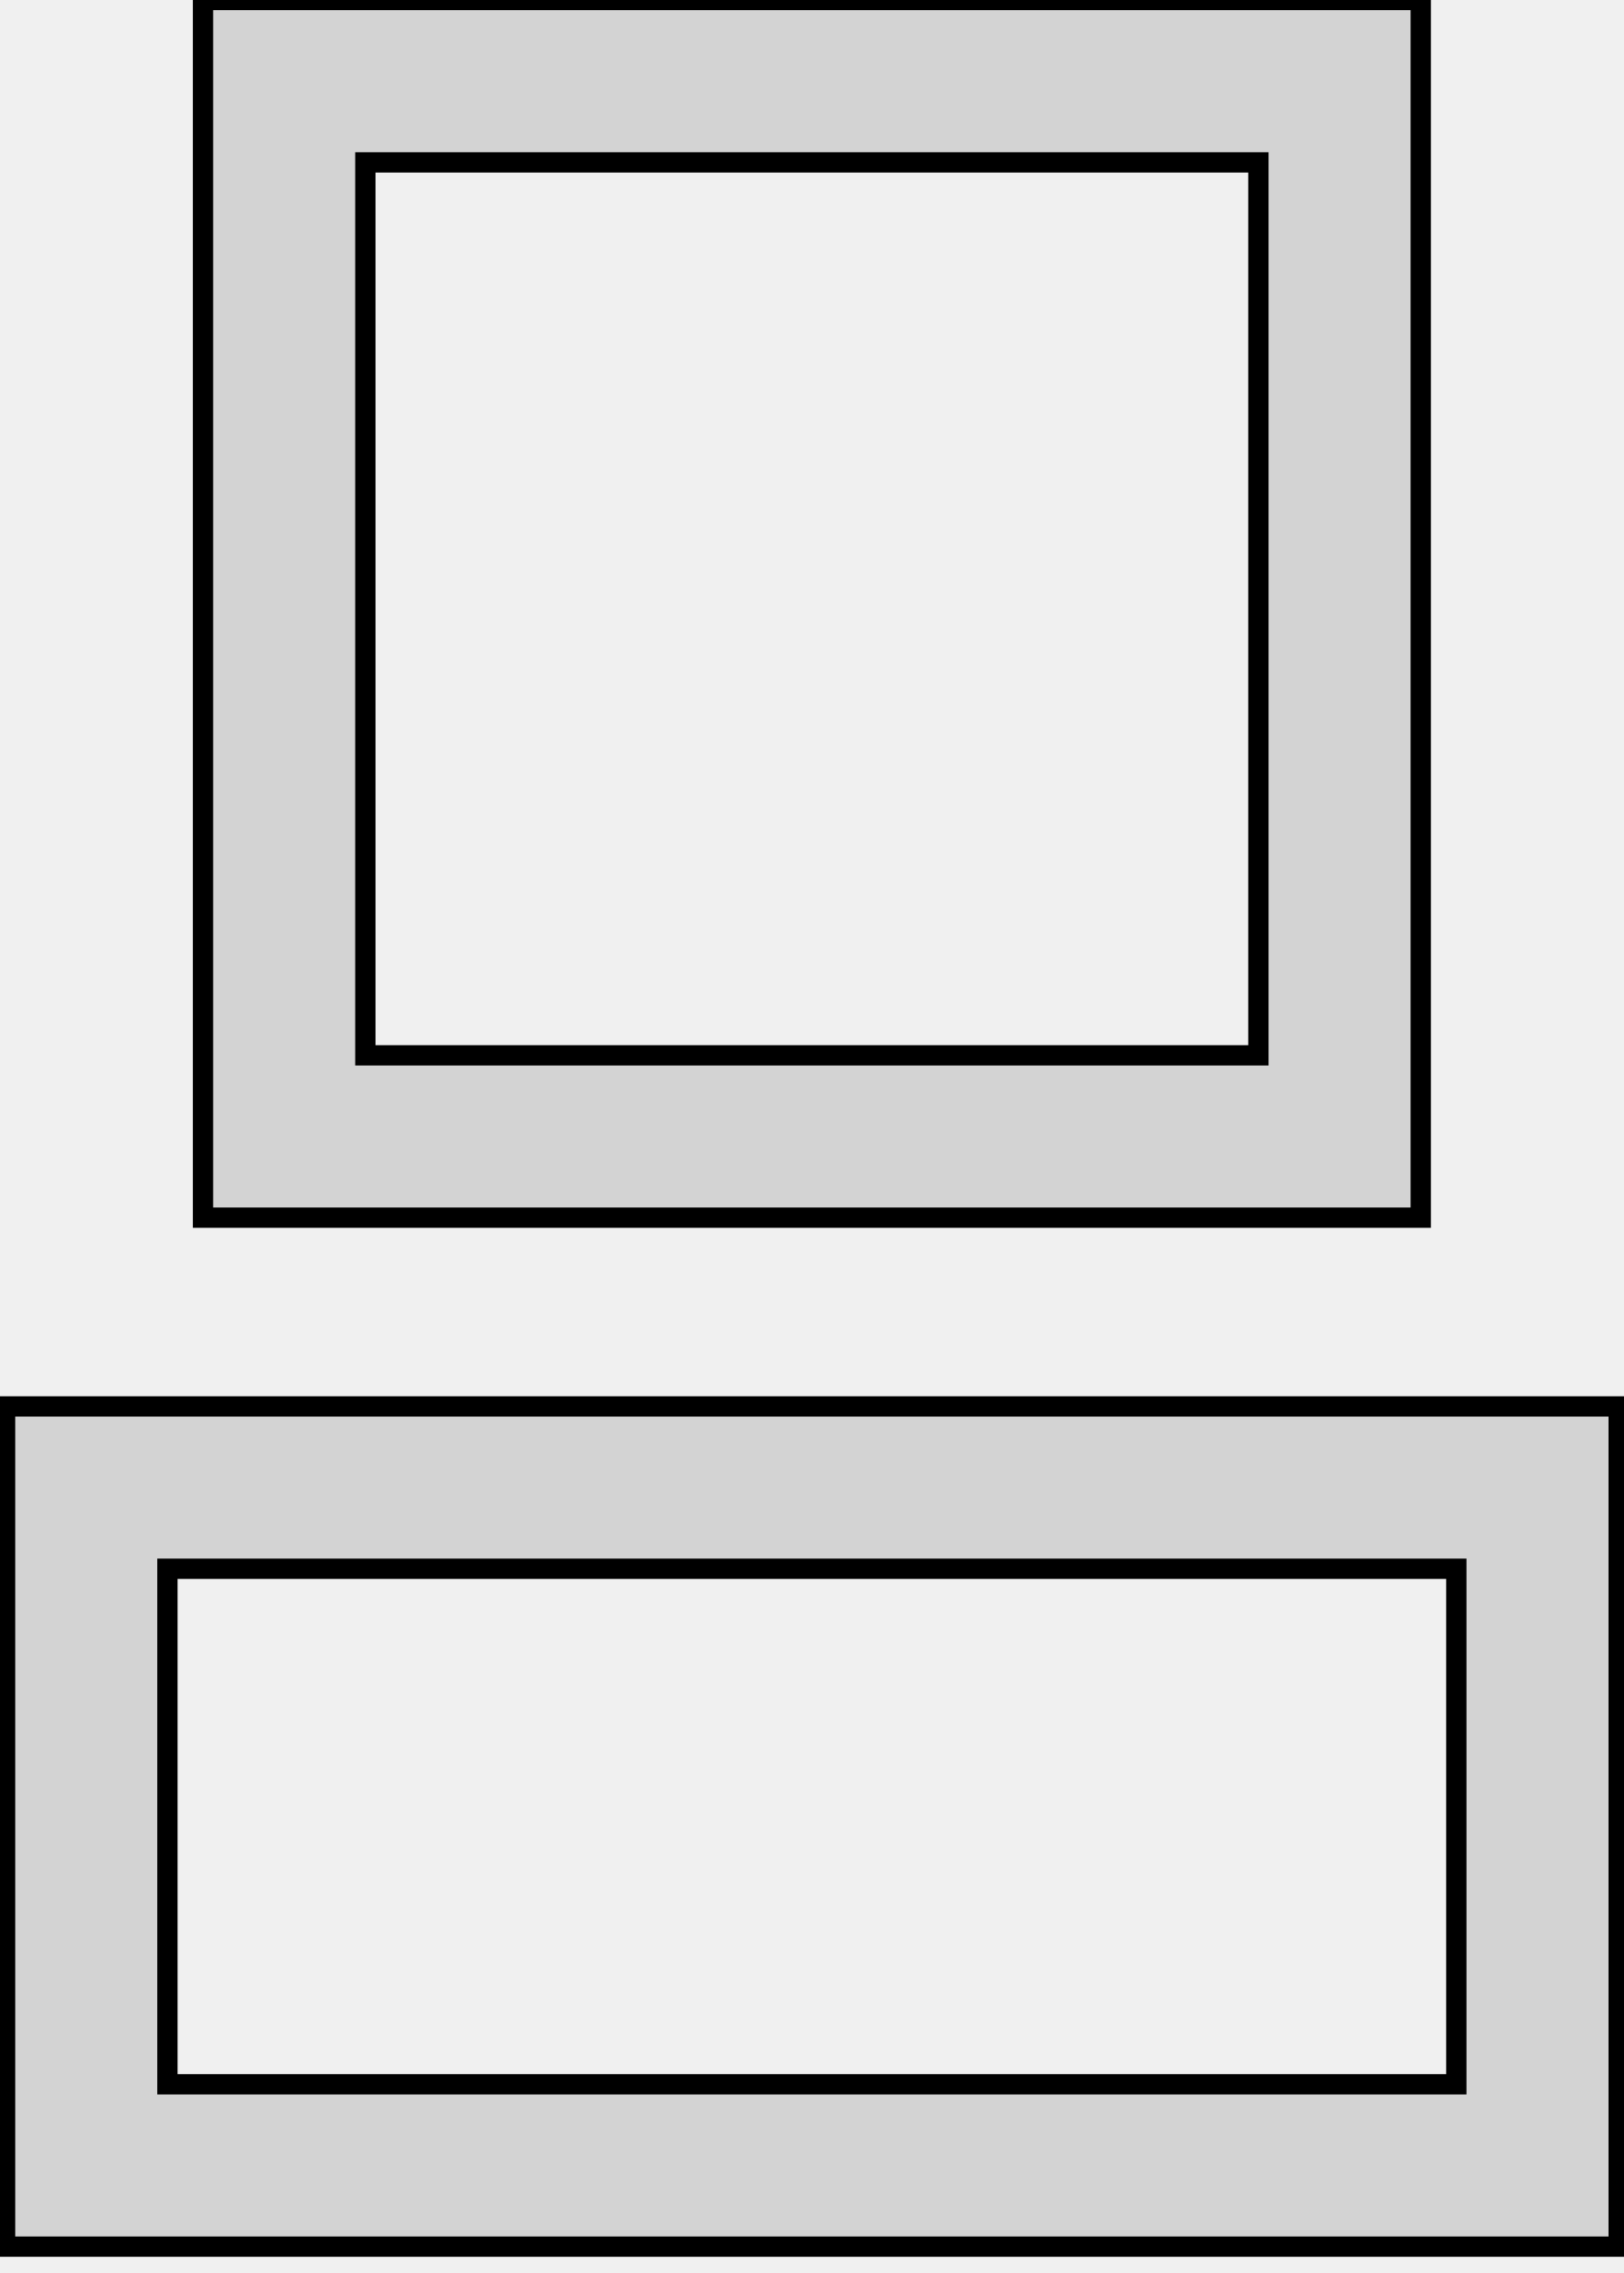
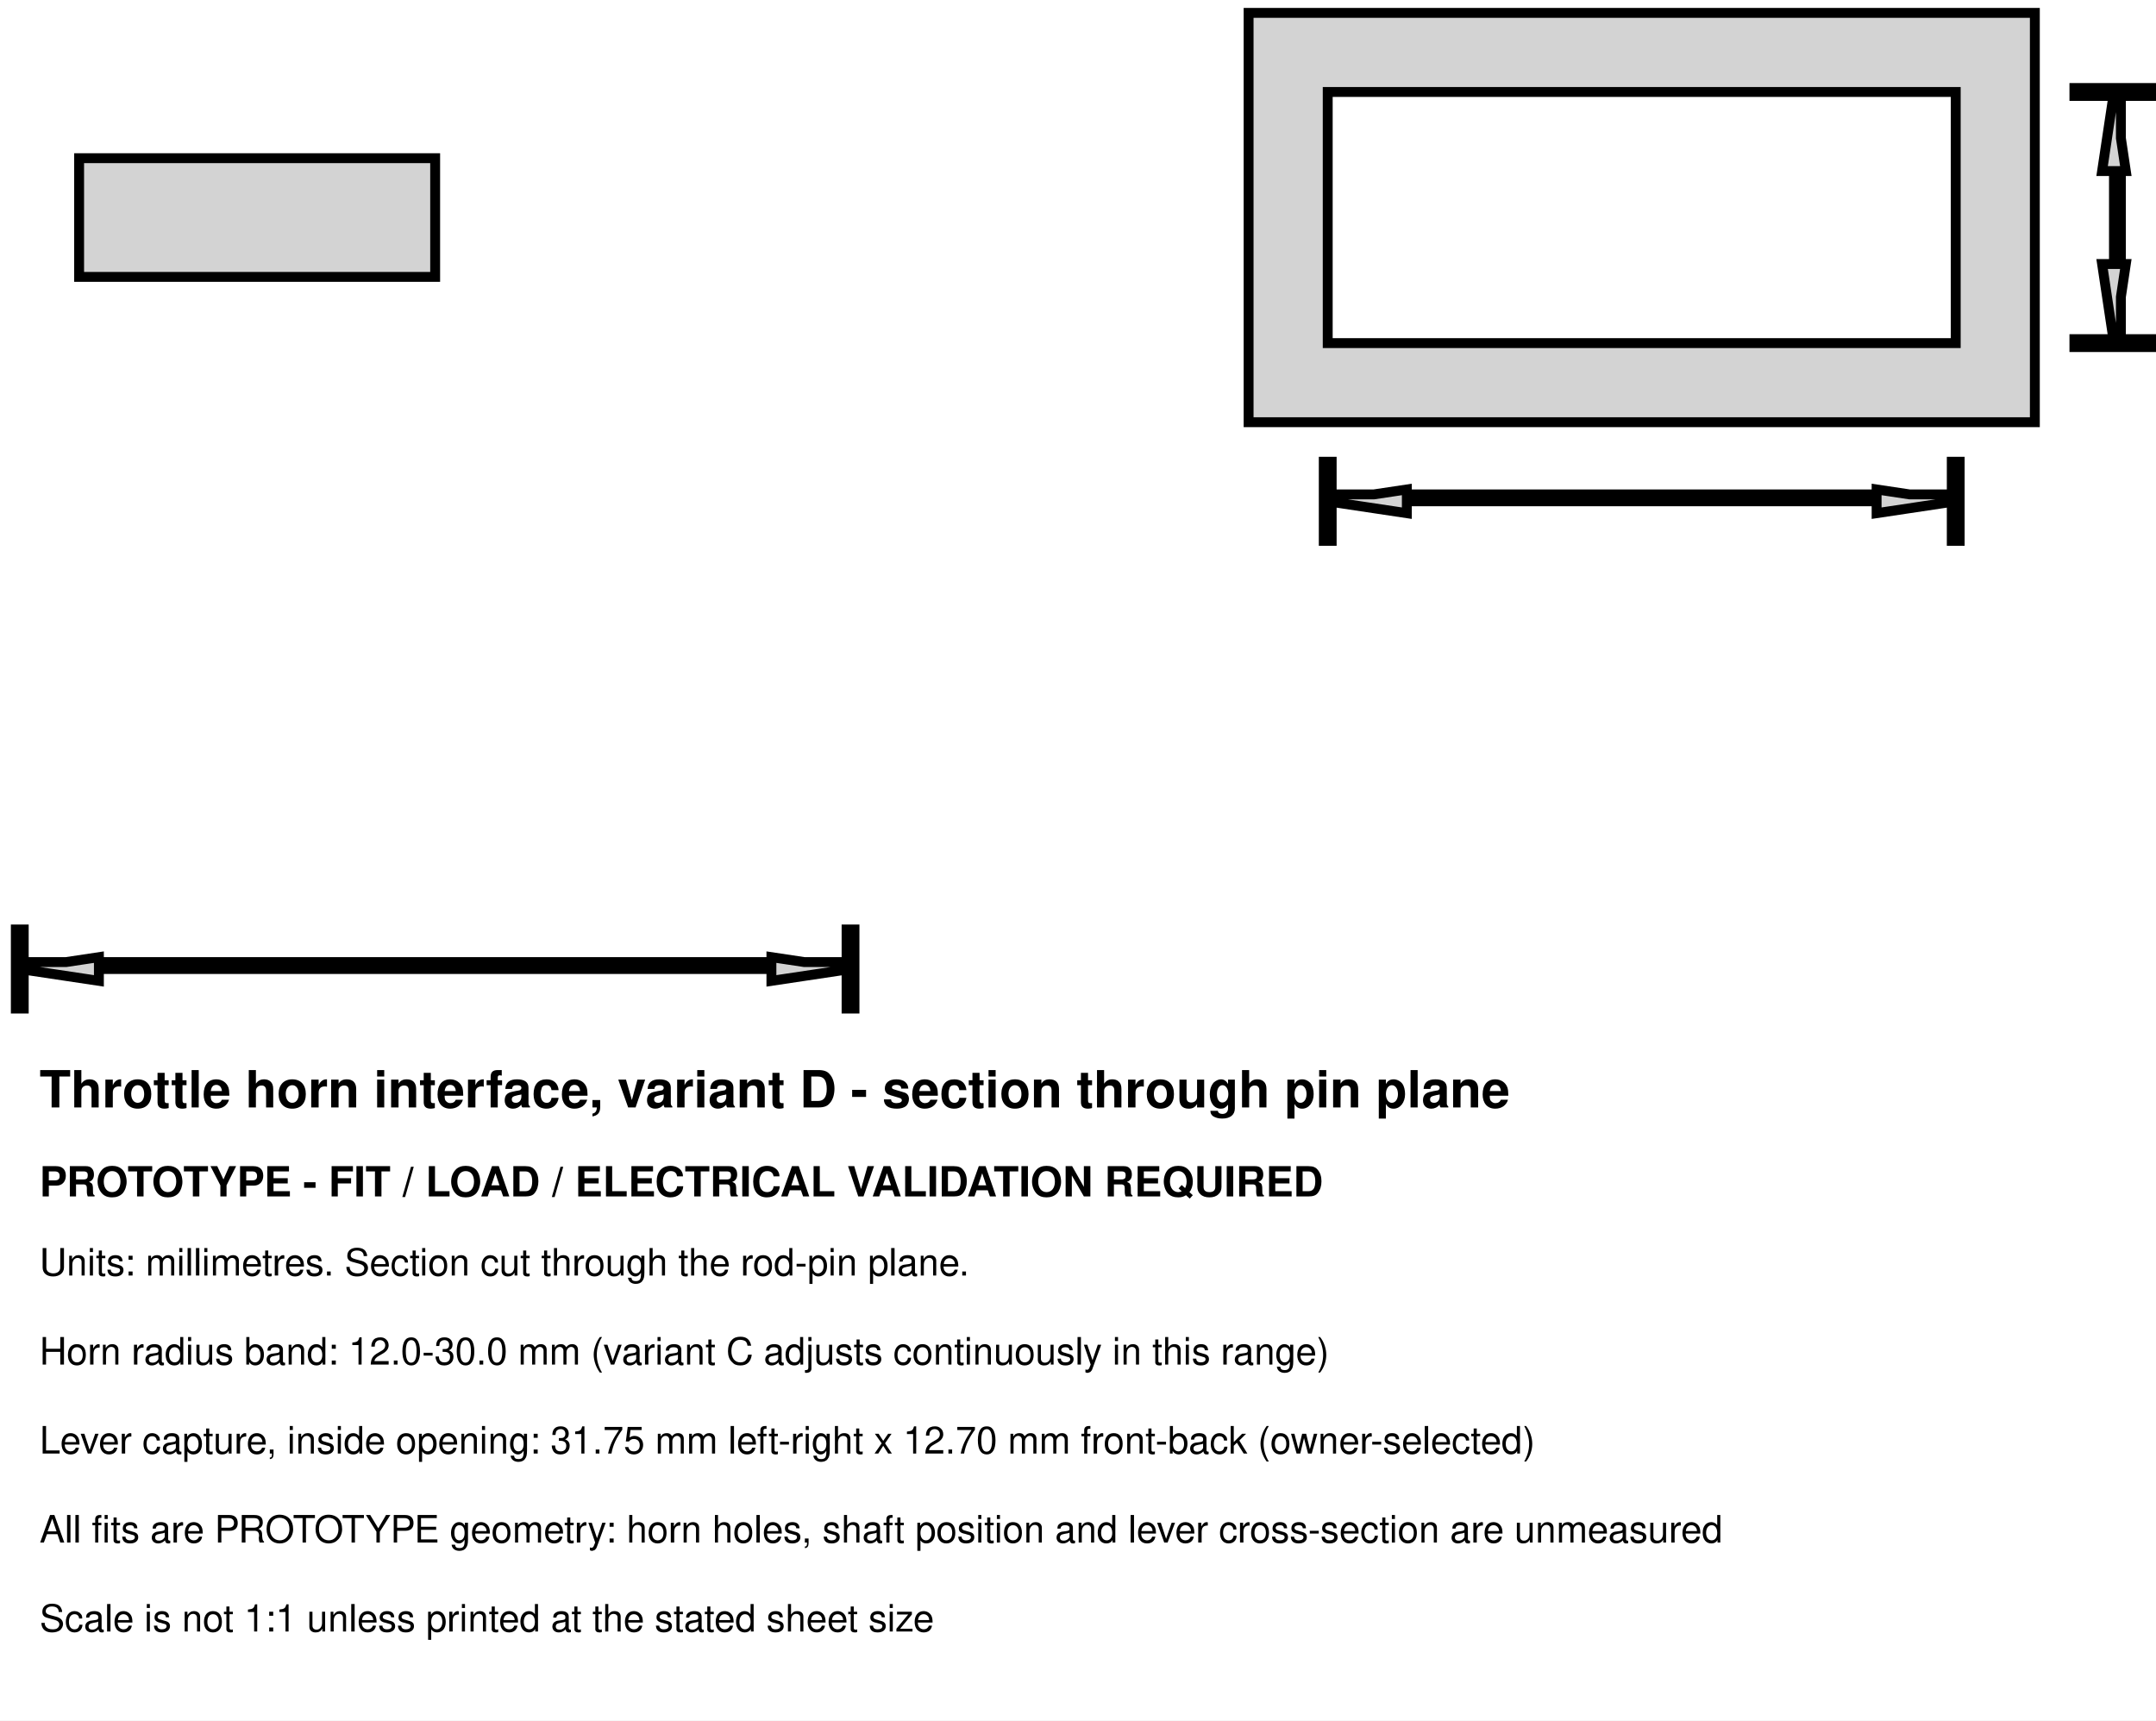
- <svg xmlns="http://www.w3.org/2000/svg" width="40mm" height="56mm" viewBox="-20 -15 40 56" version="1.1">
-   <path d=" M 15,-15 L -15,-15 L -15,15 L 15,15 z M -11,11 L -11,-11 L 11,-11 L 11,11 z M 19.875,19.65 L -19.875,19.65 L -19.875,40.35 L 19.875,40.35 z M -15.875,36.35 L -15.875,23.65 L 15.875,23.65 L 15.875,36.35 z " stroke="black" fill="lightgray" stroke-width="0.5" />
+ <svg xmlns="http://www.w3.org/2000/svg" width="109mm" height="87.0mm" viewBox="-53.0 -11.0 109.0 87.0" version="1.1">
+   <rect x="-53.00" y="-11.00" width="109.00" height="87.00" fill="white" />
+   <path d=" M 49.875,-10.35 L 10.125,-10.35 L 10.125,10.35 L 49.875,10.35 z M 14.125,6.35 L 14.125,-6.35 L 45.875,-6.35 L 45.875,6.35 z M 55.875,6.15 L 54.225,6.15 L 54.225,4.017 L 54.475,2.35 L 54.225,2.35 L 54.225,-2.35  L 54.475,-2.35 L 54.225,-4.017 L 54.225,-6.15 L 55.875,-6.15 L 55.875,-6.55 L 51.875,-6.55  L 51.875,-6.15 L 53.845,-6.15 L 53.275,-2.35 L 53.875,-2.35 L 53.875,2.35 L 53.275,2.35  L 53.845,6.15 L 51.875,6.15 L 51.875,6.55 L 55.875,6.55 z M -31,-3 L -49,-3 L -49,3 L -31,3 z M 14.325,14.38 L 18.125,14.95 L 18.125,14.35 L 41.875,14.35 L 41.875,14.95 L 45.675,14.38  L 45.675,16.35 L 46.075,16.35 L 46.075,12.35 L 45.675,12.35 L 45.675,14 L 43.542,14  L 41.875,13.75 L 41.875,14 L 18.125,14 L 18.125,13.75 L 16.458,14 L 14.325,14  L 14.325,12.35 L 13.925,12.35 L 13.925,16.35 L 14.325,16.35 z M -51.8,38.03 L -48,38.6 L -48,38 L -14,38 L -14,38.6 L -10.2,38.03  L -10.2,40 L -9.8,40 L -9.8,36 L -10.2,36 L -10.2,37.65 L -12.333,37.65  L -14,37.4 L -14,37.65 L -48,37.65 L -48,37.4 L -49.667,37.65 L -51.8,37.65  L -51.8,36 L -52.2,36 L -52.2,40 L -51.8,40 z " stroke="black" fill="lightgray" stroke-width="0.5" />
+   <g font-family="Helvetica, Arial, sans-serif" fill="black">
+     <text x="-51.00" y="45.00" font-size="2.6" font-weight="bold">Throttle horn interface, variant D - section through pin plane</text>
+     <text x="-51.00" y="49.50" font-size="2.1" font-weight="bold">PROTOTYPE - FIT / LOAD / ELECTRICAL VALIDATION REQUIRED</text>
+     <text x="-51.00" y="53.50" font-size="1.9" font-weight="normal">Units: millimetres. Section cut through the rod-pin plane.</text>
+     <text x="-51.00" y="58.00" font-size="1.9" font-weight="normal">Horn radius band: 12.0-30.0 mm (variant C adjusts continuously in this range)</text>
+     <text x="-51.00" y="62.50" font-size="1.9" font-weight="normal">Lever capture, inside opening: 31.75 mm left-right x 12.70 mm front-back (owner-selected)</text>
+     <text x="-51.00" y="67.00" font-size="1.9" font-weight="normal">All fits are PROTOTYPE geometry: horn holes, shaft position and lever cross-section are unmeasured</text>
+     <text x="-51.00" y="71.50" font-size="1.9" font-weight="normal">Scale is not 1:1 unless printed at the stated sheet size</text>
+   </g>
</svg>
